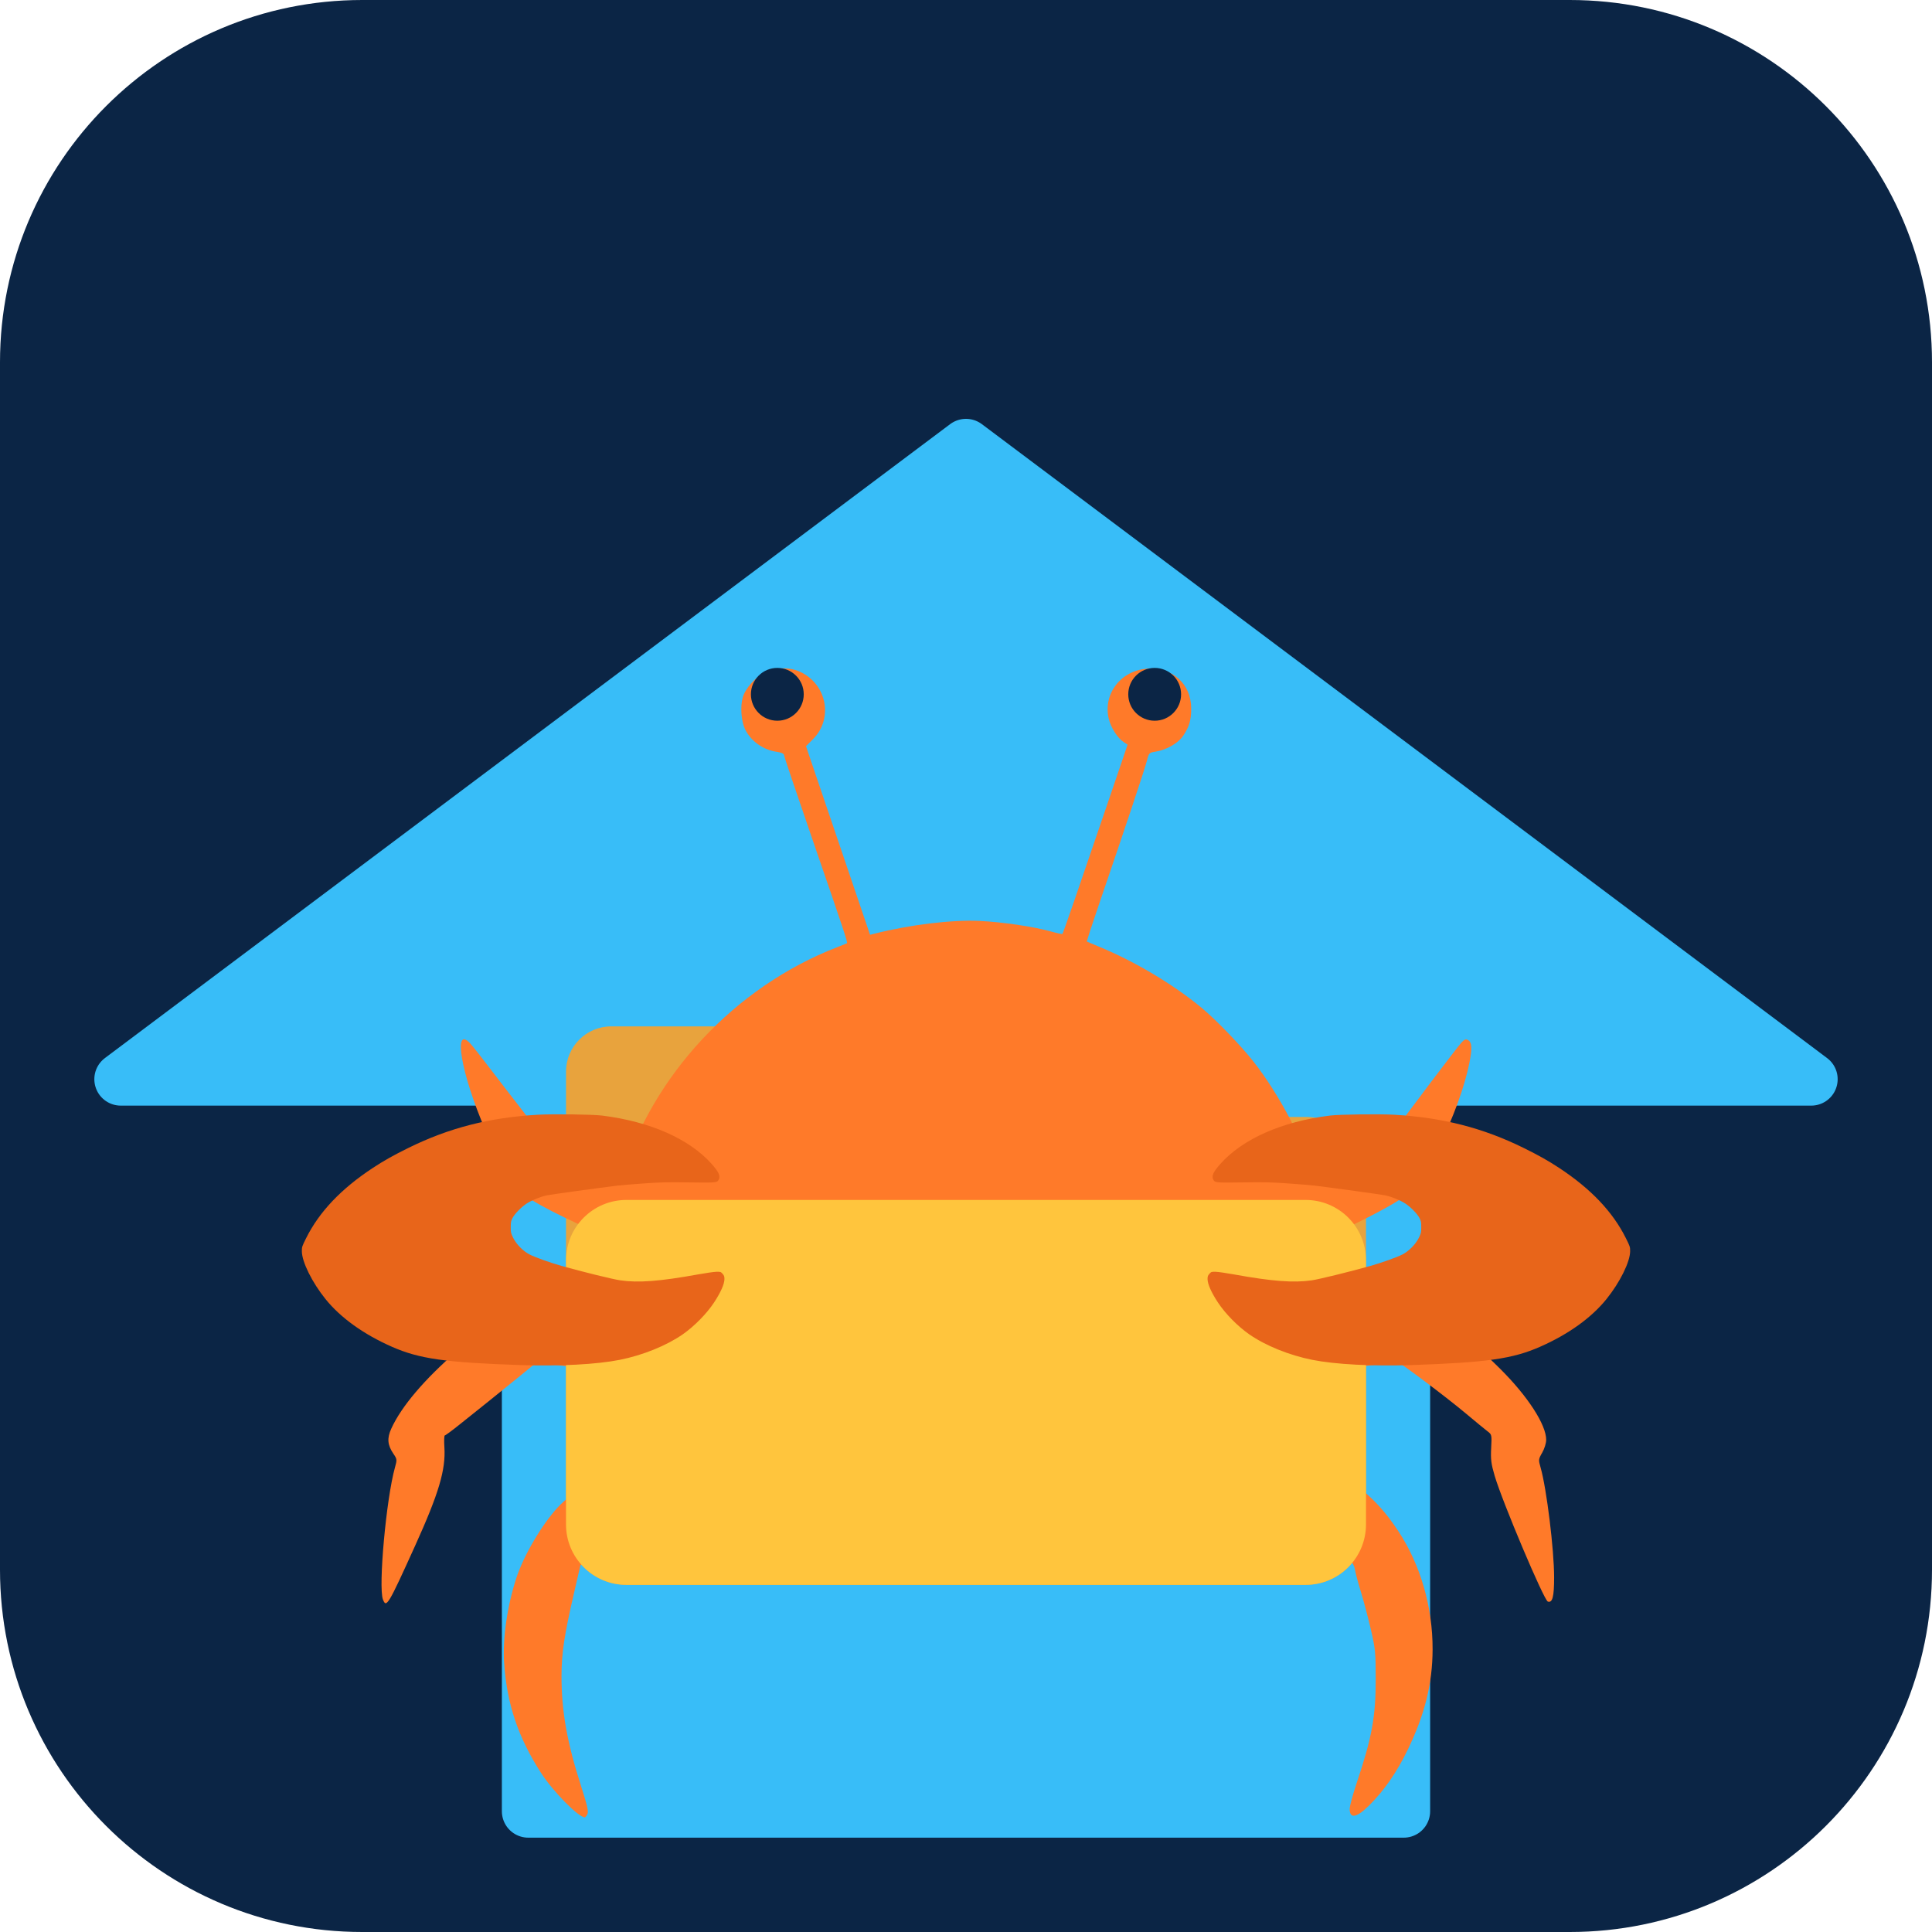
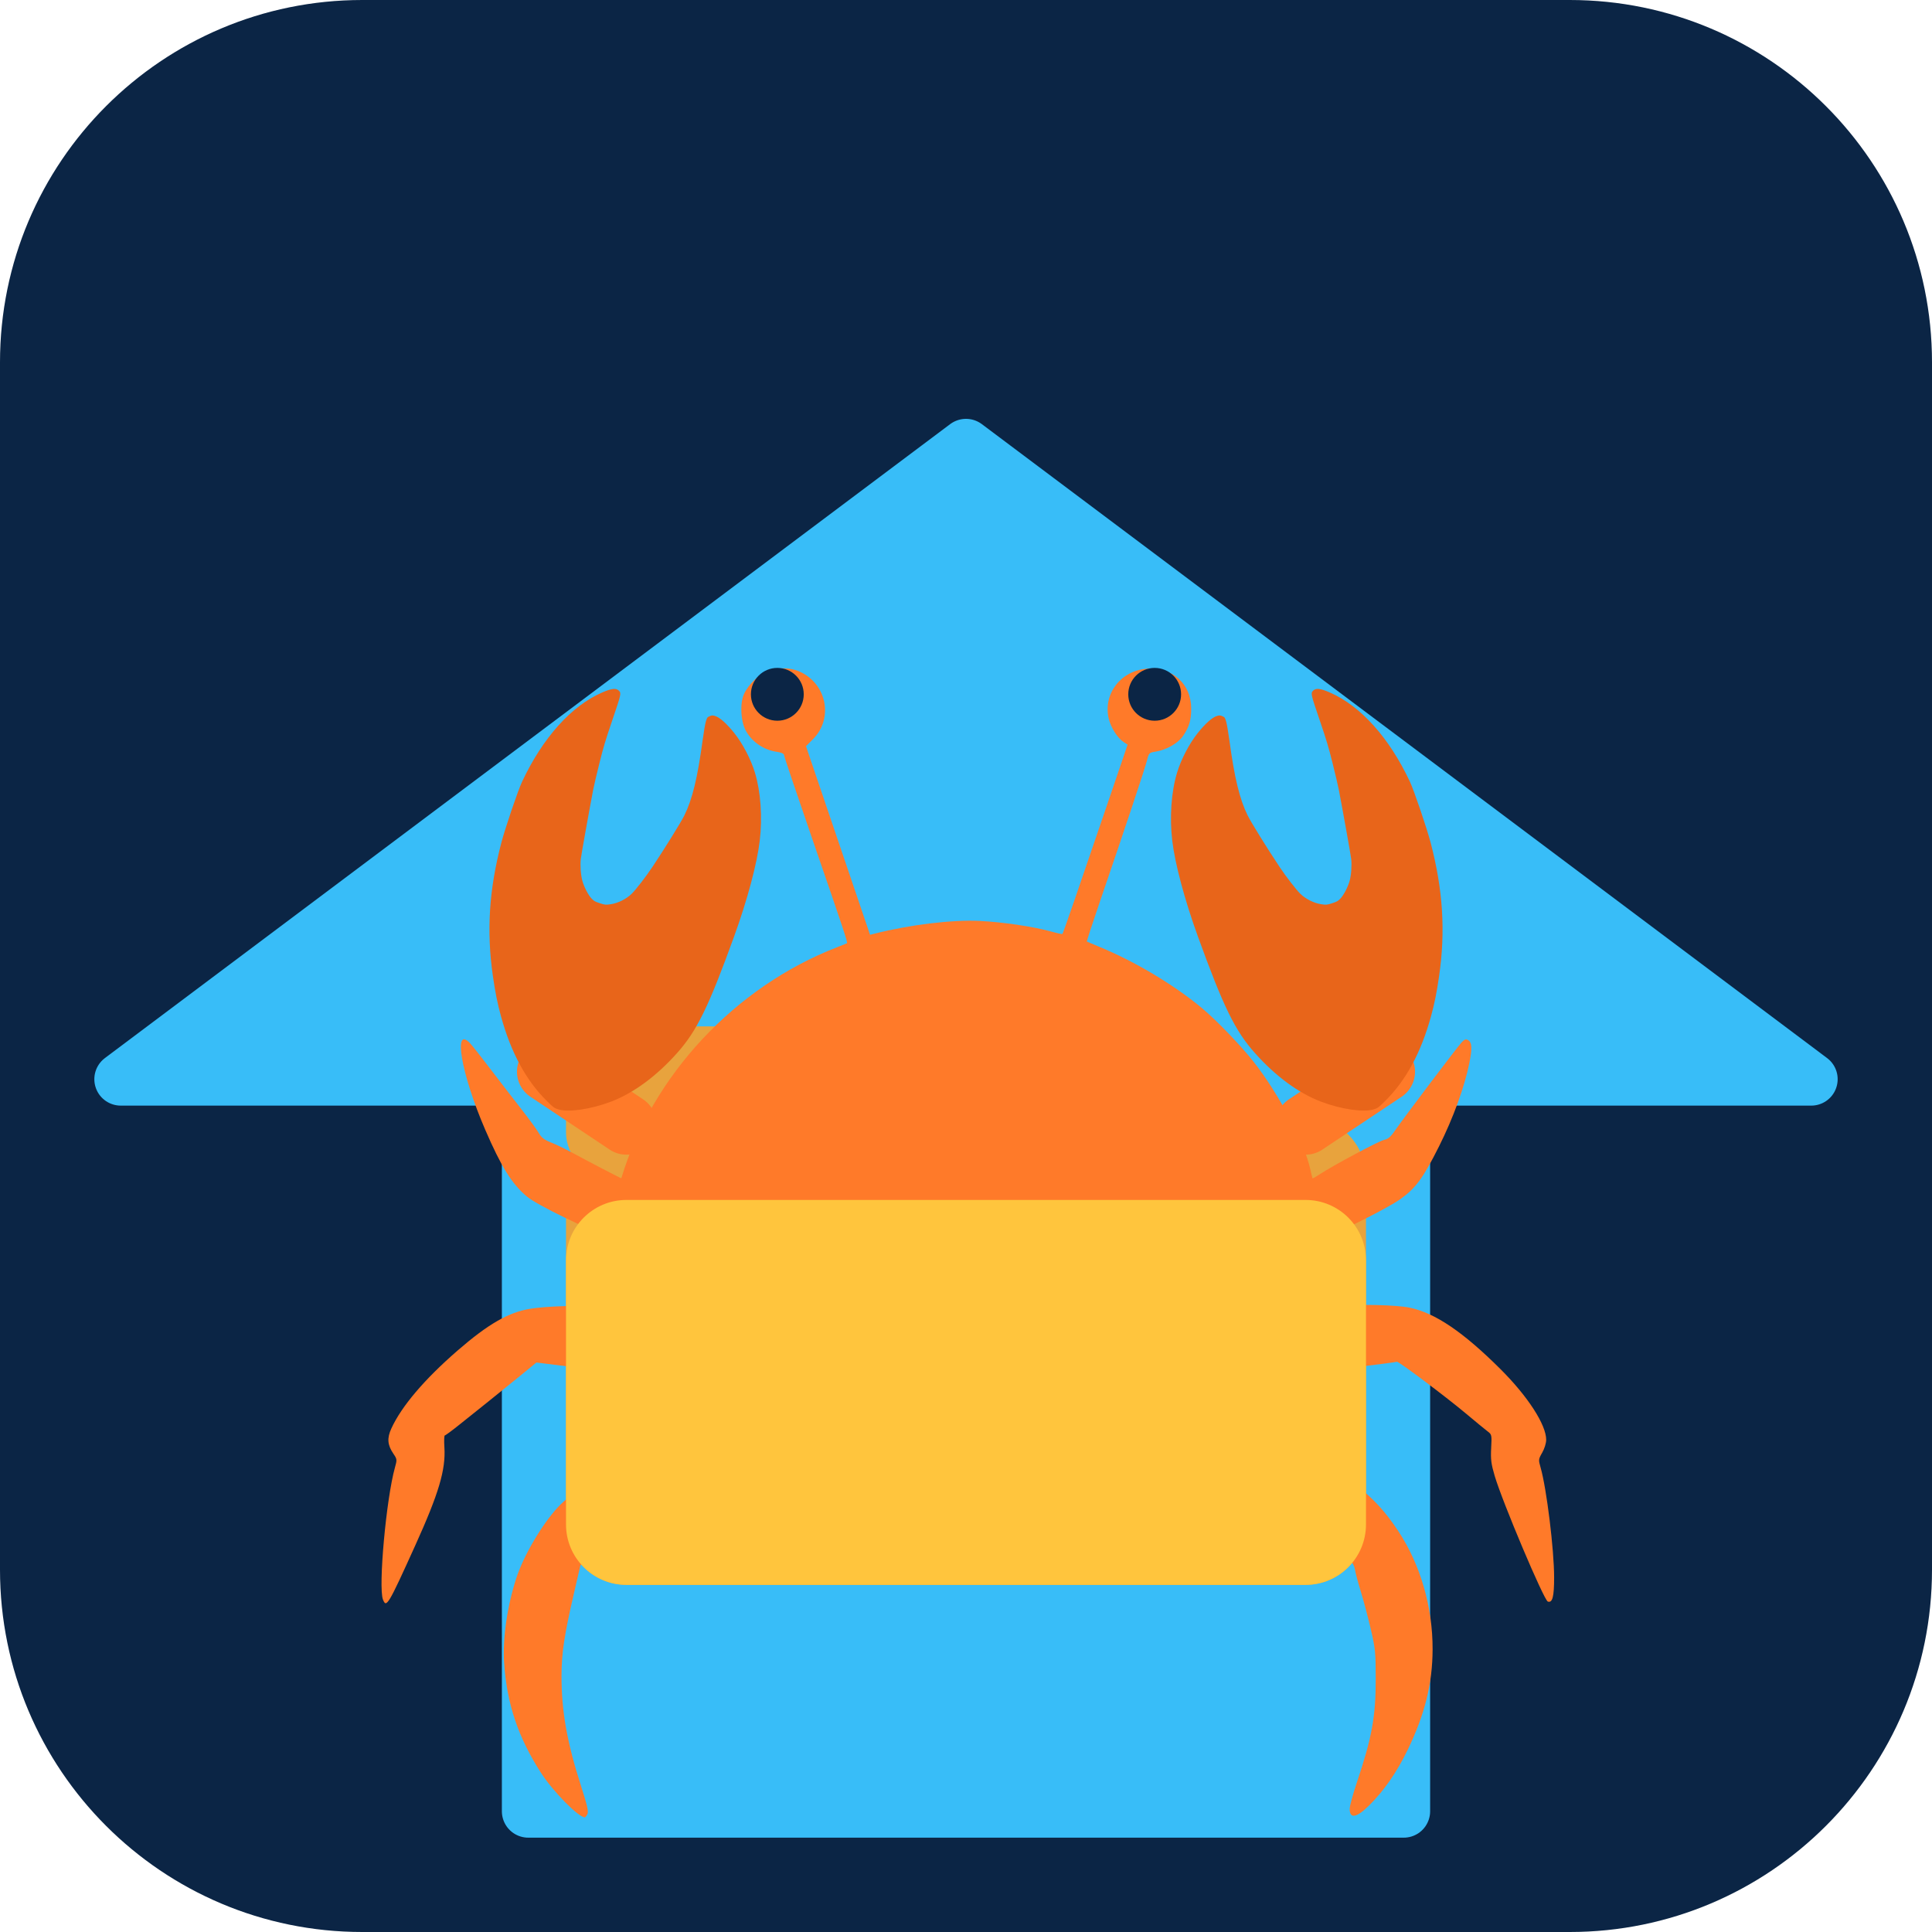
<svg xmlns="http://www.w3.org/2000/svg" viewBox="0 0 512 512" width="512" height="512">
  <rect x="0" y="0" width="512" height="512" rx="96" fill="#0B2545" />
  <path d="M256 118 L480 286 H372 V480 H140 V286 H32 Z" fill="#38BDF8" stroke="#38BDF8" stroke-width="14" stroke-linejoin="round" />
  <rect x="150" y="272" width="92" height="40" rx="12" fill="#E8A33D" />
  <rect x="150" y="296" width="212" height="124" rx="16" fill="#E8A33D" />
  <g fill="#FF7A29" transform="translate(41.0,120.0) scale(0.42)">
    <path d="M 385.462 138.366 C 379.171 141.295, 372.670 148.536, 371.011 154.462 C 369.417 160.155, 370.091 169.384, 372.461 174.320 C 376.090 181.881, 383.914 187.478, 392.497 188.655 C 395.017 189, 397 189.805, 397 190.484 C 397 191.150, 405.365 215.951, 415.588 245.598 C 434.707 301.039, 437.365 309.029, 436.818 309.430 C 436.643 309.559, 433.800 310.711, 430.500 311.990 C 366.087 336.965, 313.856 392.911, 294.429 457.738 C 294.363 457.959, 275.367 448.061, 261.500 440.580 C 258.200 438.800, 253.025 436.357, 250 435.151 C 245.755 433.460, 243.998 432.083, 242.301 429.120 C 241.091 427.007, 235.910 419.929, 230.788 413.390 C 225.666 406.850, 217.024 395.650, 211.582 388.500 C 206.141 381.350, 200.550 374.262, 199.158 372.750 C 187.944 360.570, 193.332 391.879, 208.494 427 C 218.707 450.657, 225.407 461.394, 234.912 469.332 C 241.183 474.570, 272.891 490.027, 288.250 495.333 C 289.587 495.794, 290.002 497.066, 290.008 500.719 C 290.018 507.229, 291.548 516.507, 294.639 528.802 C 296.064 534.468, 297.065 539.223, 296.865 539.368 C 296.664 539.514, 290.200 539.240, 282.500 538.760 C 267.511 537.825, 247.349 538.411, 236.975 540.081 C 223.284 542.286, 210.353 549.727, 191 566.536 C 170.154 584.642, 155.713 601.648, 149.314 615.626 C 146.491 621.792, 146.838 626.009, 150.628 631.594 C 152.941 635.002, 152.972 635.294, 151.567 640.310 C 146.085 659.878, 141.017 715.653, 144.006 723.516 C 146.141 729.131, 147.301 727.193, 164.362 689.500 C 179.264 656.580, 183.691 641.674, 182.781 627.495 C 182.517 623.373, 182.638 620, 183.050 620 C 183.462 620, 187.584 616.962, 192.210 613.250 C 196.836 609.538, 205.319 602.753, 211.060 598.173 C 216.802 593.593, 225.853 586.280, 231.173 581.921 L 240.846 573.997 264.460 576.953 C 277.448 578.580, 294.618 580.466, 302.614 581.145 L 317.154 582.381 318.971 585.940 C 321.545 590.982, 331.523 604.808, 335.779 609.232 C 337.754 611.284, 339.174 613.113, 338.935 613.297 C 338.696 613.480, 330.721 617.537, 321.214 622.311 C 290.891 637.538, 263.891 654.938, 254.255 665.464 C 244.108 676.547, 232.734 695.965, 228.167 710 C 222.413 727.684, 219.444 748.299, 220.461 763.500 C 222.189 789.296, 229.299 810.516, 243.704 832.870 C 251.337 844.713, 267.380 861, 271.415 861 C 271.698 861, 272.411 860.101, 272.999 859.002 C 273.849 857.413, 273.043 853.808, 269.059 841.390 C 260.102 813.468, 256.639 793.916, 256.682 771.500 C 256.710 757.347, 258.484 745.638, 264.564 719.500 C 266.483 711.250, 268.250 703.585, 268.491 702.466 C 268.750 701.266, 270.793 699.527, 273.476 698.224 C 275.977 697.009, 286.612 690.397, 297.110 683.531 C 307.608 676.665, 321.891 668.157, 328.849 664.625 C 335.807 661.092, 348.047 654.887, 356.049 650.836 L 370.598 643.470 379.549 649.271 C 402.879 664.390, 434.871 677.472, 462.071 683.014 C 485.105 687.709, 520.167 689.441, 541.500 686.939 C 580.997 682.306, 615.172 670.020, 646.363 649.237 C 653.342 644.587, 657.666 642.290, 658.382 642.853 C 659.459 643.700, 664.647 646.473, 690.500 660.017 C 707.751 669.055, 732.751 684.426, 754.613 699.436 C 755.874 700.302, 756.977 702.452, 757.347 704.767 C 757.688 706.902, 759.348 713.115, 761.036 718.574 C 762.723 724.033, 765.524 734.575, 767.259 742 C 770.174 754.474, 770.416 756.868, 770.437 773.500 C 770.468 797.352, 768.037 810.718, 758.530 838.958 C 756.039 846.360, 754 853.871, 754 855.649 C 754 862.151, 758.426 861.308, 766.492 853.268 C 775.798 843.991, 783.798 832.427, 790.542 818.500 C 801.458 795.959, 806.241 776.706, 806.317 755 C 806.410 728.313, 798.661 701.559, 784.733 680.478 C 769.184 656.944, 754.138 645.561, 709.250 623.375 C 697.563 617.599, 688 612.695, 688 612.478 C 688 612.261, 691.188 608.128, 695.084 603.292 C 698.980 598.456, 703.811 591.740, 705.820 588.367 L 709.472 582.233 716.986 581.575 C 728.627 580.554, 783.374 573.959, 783.809 573.525 C 784.439 572.894, 814.562 595.480, 827 605.909 C 833.325 611.212, 839.675 616.433, 841.111 617.510 C 843.640 619.407, 843.708 619.736, 843.277 627.984 C 842.904 635.124, 843.260 637.951, 845.480 645.484 C 850.341 661.983, 876.568 724.023, 879.028 724.843 C 881.959 725.820, 883 721.812, 882.999 709.559 C 882.997 692.105, 878.237 653.429, 874.481 640.350 C 873.048 635.358, 873.079 635.066, 875.489 630.850 C 876.900 628.381, 877.981 624.891, 877.988 622.779 C 878.019 613.305, 866.398 595.344, 849.088 578.109 C 825.583 554.707, 807.960 542.774, 791.930 539.407 C 783.308 537.596, 759.702 537.090, 741.116 538.318 L 728.731 539.136 729.406 536.818 C 732.184 527.283, 735.128 512.017, 735.652 504.435 L 736.277 495.371 741.389 493.577 C 750.732 490.298, 778.394 476.259, 785.763 471.057 C 795.625 464.095, 800.293 457.750, 810.375 437.609 C 819.322 419.734, 826.445 400.196, 829.465 385.248 C 831.385 375.748, 831.211 372.147, 828.761 370.613 C 827.367 369.740, 826.546 370.018, 824.628 372.012 C 822.050 374.691, 787.478 420.457, 782.207 428.169 C 779.868 431.590, 778.145 433.016, 775.758 433.504 C 772.540 434.162, 743.599 449.626, 735.130 455.212 C 732.727 456.797, 730.670 457.960, 730.559 457.797 C 730.449 457.634, 729.815 455.050, 729.152 452.056 C 725.377 435.020, 709.458 404.776, 693.593 384.500 C 685.565 374.240, 669.933 357.989, 660.695 350.300 C 642.913 335.500, 618.065 320.704, 595.500 311.478 C 591.650 309.904, 588.351 308.515, 588.168 308.393 C 587.986 308.270, 591.514 297.444, 596.008 284.335 C 611.695 238.581, 624.748 199.461, 626.032 194.352 C 627.281 189.382, 627.467 189.182, 631.413 188.571 C 638.285 187.508, 645.704 183.296, 648.845 178.675 C 652.770 172.901, 654 168.759, 654 161.318 C 654 145.776, 642.098 135.080, 626.078 136.227 C 609.695 137.399, 598.429 151.934, 601.896 167.426 C 603.194 173.224, 607.404 179.908, 611.414 182.536 L 613.868 184.143 600.526 223.322 C 582.638 275.850, 573.194 303.140, 572.748 303.585 C 572.546 303.788, 569.257 303.076, 565.440 302.003 C 554.660 298.974, 534.798 296.042, 520.500 295.369 C 502.881 294.539, 476.355 297.768, 453.932 303.472 L 451.364 304.126 431.150 244.621 L 410.936 185.116 415.312 180.741 C 428.384 167.669, 424.127 145.822, 407 138.079 C 400.668 135.216, 391.978 135.331, 385.462 138.366" />
  </g>
  <rect x="150" y="318" width="212" height="102" rx="16" fill="#FFC53D" />
-   <g fill="#E8651A" transform="translate(48.0,242.4) scale(0.1688)">
+   <g stroke="#FF7A29" stroke-width="16" stroke-linecap="round">
+     <line x1="166" y1="298" x2="145" y2="284" />
+     <line x1="346" y1="298" x2="367" y2="284" />
+   </g>
+   <g fill="#E8651A" transform="translate(45,-50) rotate(-72 100 322) translate(48.0,242.4) scale(0.1688)">
    <path d="M 560 314.076 C 483.768 318.510, 420.715 334.684, 356.694 366.225 C 333.385 377.708, 318.172 386.270, 301 397.568 C 251.168 430.355, 216.846 466.498, 196.195 507.934 C 189.792 520.783, 189.502 521.676, 189.552 528.434 C 189.676 545.154, 205.550 577.232, 226.700 603.500 C 250.292 632.801, 286.518 658.814, 331 678.393 C 373.978 697.310, 414.908 703.127, 533 707.103 C 593.897 709.153, 652.607 706.060, 688.500 698.910 C 724.745 691.690, 761.992 676.622, 787.500 658.859 C 805.650 646.221, 825.001 626.545, 836.697 608.837 C 847.111 593.069, 853 579.766, 853 572.009 C 853 567.919, 852.479 566.449, 850.077 563.766 C 847.288 560.649, 846.843 560.506, 840.327 560.629 C 836.572 560.700, 823.375 562.600, 811 564.851 C 751.886 575.603, 717.535 578.203, 689.358 574.057 C 677.568 572.323, 629.875 560.604, 597.352 551.451 C 579.354 546.386, 555.134 537.705, 546.841 533.347 C 536.604 527.968, 526.364 517.539, 521.342 507.378 C 517.738 500.085, 517.501 499.044, 517.509 490.552 C 517.517 482.525, 517.845 480.878, 520.400 476.006 C 523.819 469.485, 534.127 458.985, 542.500 453.493 C 550.506 448.242, 564.664 442.519, 574.500 440.559 C 581.318 439.200, 648.028 429.995, 683.500 425.519 C 689.550 424.755, 708.675 423.150, 726 421.951 C 753.305 420.062, 762.816 419.845, 797.420 420.324 C 840.024 420.913, 841.440 420.783, 843.970 416.055 C 847.006 410.383, 844.180 404.018, 833.067 391.500 C 798.020 352.020, 736.577 324.849, 661 315.409 C 645.952 313.529, 583.554 312.706, 560 314.076" />
  </g>
-   <g fill="#E8651A" transform="translate(512,0) scale(-1,1) translate(48.0,242.4) scale(0.1688)">
+   <g fill="#E8651A" transform="translate(512,0) scale(-1,1) translate(45,-50) rotate(-72 100 322) translate(48.0,242.4) scale(0.1688)">
    <path d="M 560 314.076 C 483.768 318.510, 420.715 334.684, 356.694 366.225 C 333.385 377.708, 318.172 386.270, 301 397.568 C 251.168 430.355, 216.846 466.498, 196.195 507.934 C 189.792 520.783, 189.502 521.676, 189.552 528.434 C 189.676 545.154, 205.550 577.232, 226.700 603.500 C 250.292 632.801, 286.518 658.814, 331 678.393 C 373.978 697.310, 414.908 703.127, 533 707.103 C 593.897 709.153, 652.607 706.060, 688.500 698.910 C 724.745 691.690, 761.992 676.622, 787.500 658.859 C 805.650 646.221, 825.001 626.545, 836.697 608.837 C 847.111 593.069, 853 579.766, 853 572.009 C 853 567.919, 852.479 566.449, 850.077 563.766 C 847.288 560.649, 846.843 560.506, 840.327 560.629 C 836.572 560.700, 823.375 562.600, 811 564.851 C 751.886 575.603, 717.535 578.203, 689.358 574.057 C 677.568 572.323, 629.875 560.604, 597.352 551.451 C 579.354 546.386, 555.134 537.705, 546.841 533.347 C 536.604 527.968, 526.364 517.539, 521.342 507.378 C 517.738 500.085, 517.501 499.044, 517.509 490.552 C 517.517 482.525, 517.845 480.878, 520.400 476.006 C 523.819 469.485, 534.127 458.985, 542.500 453.493 C 550.506 448.242, 564.664 442.519, 574.500 440.559 C 581.318 439.200, 648.028 429.995, 683.500 425.519 C 689.550 424.755, 708.675 423.150, 726 421.951 C 753.305 420.062, 762.816 419.845, 797.420 420.324 C 840.024 420.913, 841.440 420.783, 843.970 416.055 C 847.006 410.383, 844.180 404.018, 833.067 391.500 C 798.020 352.020, 736.577 324.849, 661 315.409 C 645.952 313.529, 583.554 312.706, 560 314.076" />
  </g>
  <circle cx="206" cy="184" r="7" fill="#0B2545" />
  <circle cx="306" cy="184" r="7" fill="#0B2545" />
</svg>
